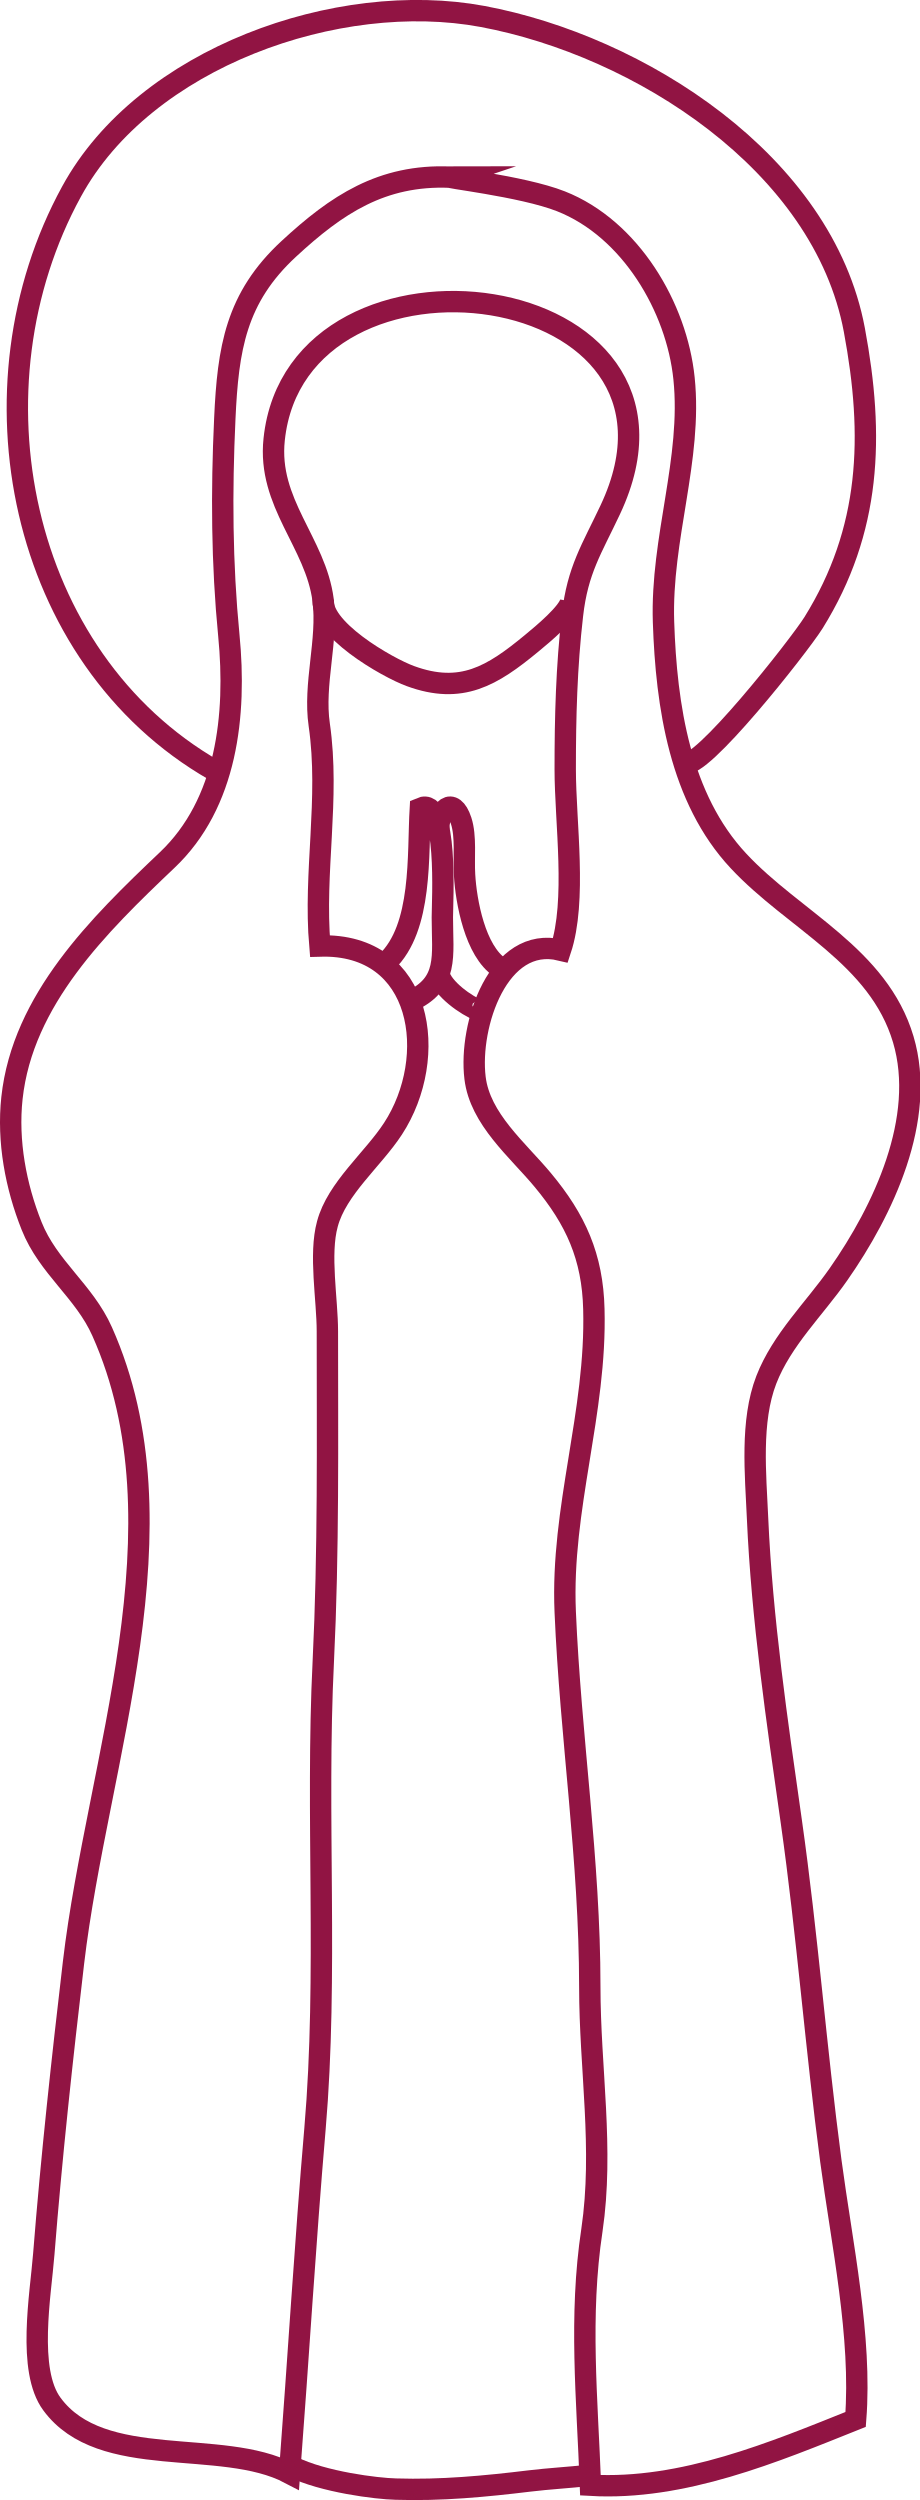
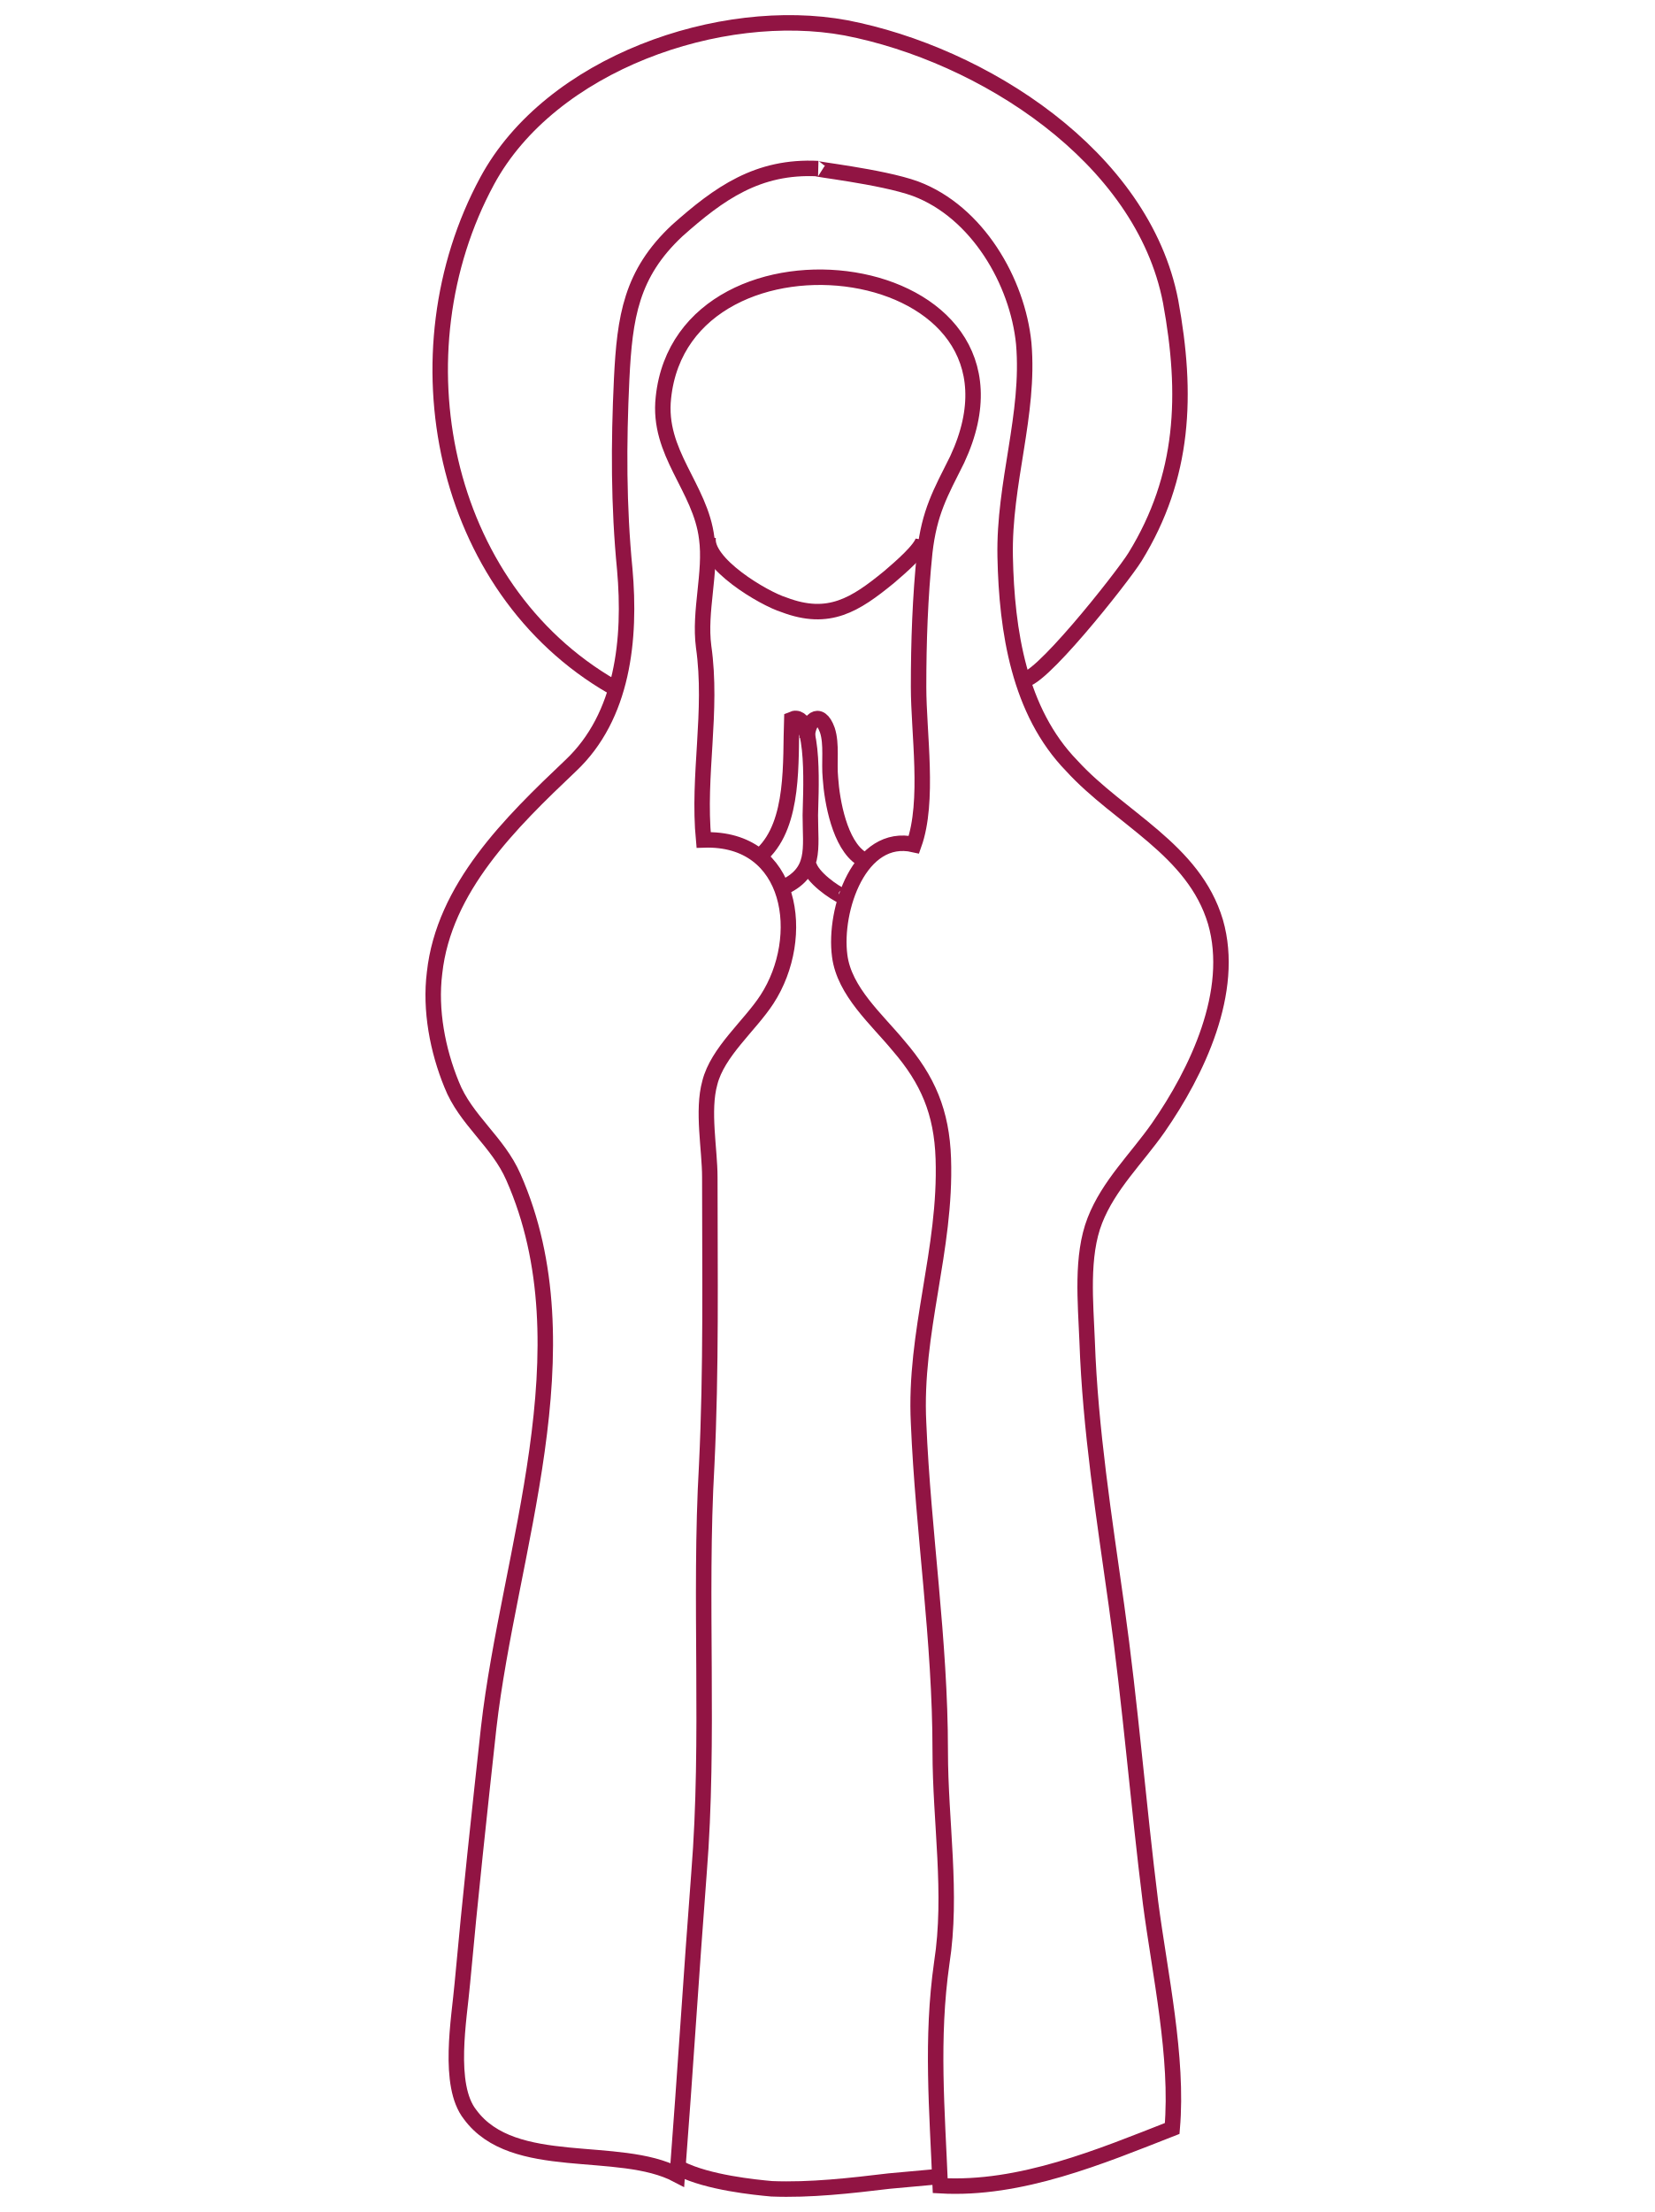
- <svg xmlns="http://www.w3.org/2000/svg" id="Capa_2" data-name="Capa 2" viewBox="0 0 43.05 116.99">
-   <defs>
-     <style>
-       .cls-1 {
-         fill: none;
-         stroke: #911443;
-         stroke-miterlimit: 10;
-       }
-     </style>
-   </defs>
-   <g id="Capa_35" data-name="Capa 35">
-     <g>
-       <path class="cls-1" d="M21.06,8.29c-3.2-.13-5.31,1.29-7.54,3.35-2.49,2.3-2.85,4.67-3,7.95-.16,3.44-.14,6.77.19,10.16.36,3.69-.08,7.84-2.89,10.5-3.2,3.04-6.76,6.53-7.26,11.13-.22,2.02.18,4.14.92,5.99.77,1.94,2.46,3.05,3.3,4.94,4.08,9.16-.22,20.04-1.34,29.53-.53,4.52-1.03,9.08-1.39,13.63-.15,1.91-.79,5.45.38,7.03,2.33,3.17,7.92,1.56,11.12,3.24.41-5.38.73-10.75,1.19-16.12.62-7.24.03-14.64.39-21.9.25-5.12.19-10.31.19-15.42,0-1.49-.39-3.6,0-5.02.44-1.66,2.14-3.03,3.07-4.46,2.18-3.34,1.43-8.7-3.42-8.55-.3-3.46.47-6.9-.03-10.35-.28-1.91.42-3.97.18-5.84-.35-2.7-2.61-4.53-2.29-7.52,1.08-10.21,20.89-7.68,15.73,3.29-.87,1.85-1.53,2.82-1.77,4.93-.28,2.43-.34,4.77-.34,7.22,0,2.48.55,6.14-.22,8.46-2.9-.7-4.3,3.5-4,5.98.23,1.93,2,3.37,3.17,4.78,1.54,1.85,2.33,3.59,2.39,6.04.13,4.85-1.55,9.31-1.34,14.17.25,5.89,1.15,11.61,1.15,17.54,0,3.83.66,7.59.1,11.39-.61,4.04-.22,7.9-.07,11.94,4.33.25,8.61-1.56,12.41-3.08.3-3.85-.65-8.26-1.16-12.1-.7-5.28-1.1-10.6-1.85-15.88-.67-4.71-1.37-9.46-1.58-14.2-.09-2.04-.34-4.53.41-6.47.73-1.88,2.25-3.32,3.38-4.94,2.09-2.99,4.13-7.28,3.03-10.99-1.16-3.91-5.12-5.57-7.71-8.35-2.74-2.93-3.38-7.26-3.51-11.18s1.35-7.63.96-11.4c-.34-3.33-2.51-7.01-5.76-8.29-1.82-.72-5.73-1.14-5.16-1.14Z" />
-       <path class="cls-1" d="M15.14,27.97c-.28,1.41,2.99,3.28,4.07,3.67,2.38.87,3.82-.01,5.65-1.52.56-.46,1.76-1.46,1.85-1.98" />
-       <path class="cls-1" d="M18.09,45.02c1.7-1.62,1.45-5.01,1.58-7.2,1.32-.58,1.03,4.38,1.03,5.11,0,1.82.31,3.09-1.48,3.92" />
-       <path class="cls-1" d="M23.4,45.28c-1.17-.77-1.59-3.1-1.66-4.34-.05-.8.08-1.79-.16-2.53-.39-1.2-1.07-.51-1.05.43" />
-       <path class="cls-1" d="M20.54,45.58c.15.68,1.29,1.49,1.91,1.72.19-.06-.01-.07,0-.18" />
-       <path class="cls-1" d="M10.03,36.05C.84,30.78-1.66,18.11,3.35,8.96,6.77,2.69,15.82-.49,22.58.77c7.33,1.37,15.94,6.85,17.4,14.67.93,4.97.78,9.37-1.91,13.7-.69,1.1-5.38,7.04-6.04,6.55" />
-       <path class="cls-1" d="M13.67,115.43c1.45.72,3.97,1.03,4.85,1.05,2.11.07,4.2-.13,6.26-.38.91-.11,1.85-.16,2.74-.26" />
+ <svg xmlns="http://www.w3.org/2000/svg" version="1.1" x="0px" y="0px" viewBox="0 0 107 143" style="enable-background:new 0 0 107 143;" xml:space="preserve">
+   <style type="text/css">
+ 	.st0{display:none;}
+ 	.st1{display:inline;}
+ 	.st2{fill:none;stroke:#911443;stroke-width:0.75;stroke-miterlimit:10;}
+ 	.st3{fill:none;stroke:#911443;stroke-miterlimit:10;}
+ </style>
+   <g id="Capa_2_00000139259351482802251060000015239596367512749955_" class="st0">
+     <g id="Capa_36" class="st1">
+       <g>
+         <path class="st2" d="M70.1,58.7c-0.5,2.5-0.9,5-1.2,7.5c-0.3,2.5-0.4,4.9-0.9,7.3c-0.4,2.4-1.5,4.2-2.4,6.3c-0.9,2.2,0,4.9,0.9,7     c0.5,1.2,2.8,3.8,1.2,4.9c-0.6,0.3-0.9-3.3-2.3-2.7c-0.9,0.4-0.5,2.1-0.6,3.2c0,0.4-0.5,0.5-0.7,0.2c-0.8-1.4-1.4-2.2-1.6-4.1     c-0.3-2.7-0.5-5.4-0.3-8.2c0.2-5.2,1.3-10,2.4-15.1c0.4-1.8,0.8-4-0.2-5.5c-0.6-0.9-1.2-0.5-1.2-1.8c0-0.9,0.7-2,1.1-2.8     c1.9-3.9,2.3-8.5,6.4-10.6c2.6-1.4,9-3,7.3-7c0,0-1-0.9-1.1-1.2c-0.2-0.5-0.4-1.1-0.4-1.6c0-0.4,0.1-1.4,0.7-1.2     c0.4,0.1,0.5,1.1,0.8,1.4c0.8-0.8,0-2.3,0.6-3.2c0.3-0.5,0.5-0.7,0.6-1.4s0.2-1.7,0.7-2.1c0.5-0.5,1.2-0.2,1.8-0.1     c0.4,0.1,0.8,0.2,1.2,0.1c0.5,0,0.8-0.3,1.3-0.4c0.7-0.2,1.6-0.2,2.1,0.3c0.5,0.5,1.1,1.3,1.2,2c0.1,0.8,0.1,1.3,0.4,2     c0.2,0.4,0.6,0.9,0.5,1.4c1.1-0.9,0.5,1.1,0.4,1.5c-0.1,1,0.7,1.7-0.2,2.4c-0.6,0.5-1.1,1.2-1.1,2.1c-0.1,1,0,1.6,0.7,2.4     c0.6,0.7,1.4,1,2.3,1.5c1.2,0.8,2.2,1.1,3,1.8c1.1,0.9,2.4,1.5,3.3,2.7c0.9,1.3,1.7,2.8,2.4,4.2c0.3,0.6,0.5,1.2,0.9,1.7     c0.3,0.4,0.6,0.7,0.8,1.2c0.4,1,0.5,2.3,0.9,3.3c-1.5,1.1-3.2,0.9-5,1.2c-0.7,0.1-1.6,0.1-2.3,0.3c-1,0.3-1.8,2-2,3     c-0.2,0.9-0.2,1.8-0.3,2.7c-0.1,0.7-0.3,1.6-0.2,2.3c0.3,2.5,0.3,5.1,0.1,7.6c-0.2,2.8-0.2,5.5-0.1,8.3c0.1,1.3,0.2,2.7,0.2,4     c0-0.1,0,0,0.1,0c-0.1,1.4,0,2.9-0.1,4.3c-0.1,1.9-0.7,3.6-1.3,5.4c-0.6,1.8-0.7,3.9-0.7,5.9c0,1.2-0.2,2.4-0.2,3.6     c0,1.1,0,2.2,0.1,3.3c0,1,0,1.9,0,2.9c0,0.5-0.3,1.8-0.1,2c0.4,1.1,0.1,2.5,0,3.6c-0.2,1.2-0.2,2.3-0.2,3.5     c-0.1,1.2-0.2,2.5-0.2,3.8c-0.1,1.1,0,2.1-0.3,3.2c-0.2,0.8-0.5,0.9-1.1,1.3c-0.7,0.5-0.5,0.8-0.3,1.5c0.1,0.3,0.3,0.8,0.2,1.1     c-0.1,0.4-0.4,0.2-0.6,0.5c-0.3,0.5,0.7,1.3,0.8,1.7c0.2,0.4,0,0.8,0.1,1.2c0.1,0.5,0.4,0.9,0.6,1.4c0.3,0.6,0.6,1.8,0,2.4     c-0.6,0.6-2.2,0.4-3,0.3c-0.9,0-1.7-0.2-2.5-0.6c-0.8-0.5-0.9-1.5-1.6-2c-0.4-0.3-0.7-0.2-0.9-0.8c-0.1-0.4-0.2-1.1-0.1-1.6     c0.1-0.9,0.6-1.7,0.2-2.6c-0.5-1.2-0.4-2.2,0.4-3.2c0.2-0.3,0.8-0.7,0.6-1.1c-0.1-0.1-0.4-0.2-0.5-0.3c-0.3-0.3-0.3-0.7-0.4-1.1     c-0.3-2.2,0.3-4.6,0.4-6.8c0.1-2,0.1-4,0.2-6c0-1,0.2-2,0.3-3c0-0.4-0.1-0.8,0.2-1.2c0-1.8-0.4-4-0.8-5.8c-0.4-1.7,0-3.7-1.2-5     c-0.1,0.9-0.1,1.9-0.3,2.9c-0.2,1-0.7,1.8-1.2,2.6c-0.2,0.3-0.3,0.8-0.5,1.1c-0.2,0.4-0.5,0.7-0.6,1.1c-0.2,1-0.3,2.1-0.4,3.1     c-0.1,2.6-0.6,5.1-0.8,7.7c-0.1,1.4-0.6,3-0.3,4.4c0.1,0.7,0.3,1.2,0.3,1.9c0,0.5,0.1,1.1,0.3,1.5c0.4,0.8-0.4,1.6-1,2.3     c-0.8,1-1.7,1.8-2.2,3.1c-0.4,0.9-1,2.4-1.8,3c-0.8,0.5-2.4,0.4-3.1,0c-2.9-1.4-1.1-5.4,0.1-7.4c0.5-0.8,1.2-1.8,1.3-2.8     c0.1-0.4,0-0.9-0.2-1.3c-0.2-0.5-0.7-0.7-0.9-1.2c-0.5-1.1-0.3-2.9-0.2-4.2c0.1-0.9,0.2-2-0.1-2.9c-0.3-1.4,0-2.9,0.1-4.3     c0-1.3-0.1-2.6-0.4-3.8c-0.2-0.9-0.3-1.5,0.1-2.4c0.3-0.8,0.5-1.7,0.4-2.5c-0.1-1.4-0.2-2.8-0.3-4.1c-0.1-1-0.3-4.4-0.2-5.4" />
+         <path class="st2" d="M63.2,58.3c1.2,0.3,2.4,0.8,3.6,1.2c0.6,0.2,1.2,0.3,1.8,0.4c0.2,0,0.5,0,0.7,0.1c0.2,0,0.6,0,0.5,0" />
+         <path class="st2" d="M68.1,89.2c-0.3-0.7-0.2-1.6-0.3-2.4c-0.1-1-0.3-2.1-0.6-3.1c-0.3-1.2,0.1-1.9,0.3-3.1c0.2-1,0.3-2,0.3-3     c0-0.4,0-0.8-0.1-1.2c0-0.3-0.1-1.1-0.1-1.1" />
+         <path class="st2" d="M67.7,80.7c0.1-0.2,1.2,0.4,1.7,0.5c1,0.2,2,0.2,3,0.4c1.9,0.4,3.9,0.7,5.9,0.8c3.2,0.1,6.7,0.6,9.9,0.1     c1.3-0.2,2.5-0.5,3.8-0.9" />
+         <path class="st2" d="M74.7,42.4c-0.8,1.2,5.3,3.3,6.3,3.4c2,0.3,5.1-0.1,6.7-1.4c0.5-0.4,1.2-1.5,1.5-2.1" />
+         <path class="st2" d="M76.9,33.1c-0.1-0.8,0.3-1.3,0.4-1.9c0.2-0.8,0.4-1.6,0.4-2.5s0.1-1.6,0.6-2.3c0.5-0.7,1.2-1.1,1.9-1.3     c1-0.3,2.1-0.4,3.2-0.3c0.9,0,1.9,0.1,2.8,0.4c1,0.4,1.3,1.1,1.6,2c0.2,0.9,0.7,1.5,0.9,2.4c0.1,0.4,0.2,0.7,0.3,1.1     c0,0.3-0.1,0.6-0.1,0.9c0,0.4,0.3,0.8,0.1,1.2" />
+         <path class="st2" d="M94.7,59.4c-0.1-0.5,0-1,0.2-1.4c0.2-0.7,0.6-1.3,0.8-1.9c0.4-1.2,0.7-2.6,0.4-3.8" />
+         <path class="st2" d="M99.8,58.7c0,1.6,0,3,0.3,4.6c0.2,1.2,1,2.1,1.6,3.1c0.8,1.3,1.1,2.9,1.4,4.4c0.2,1.1,0.3,2,0.7,3     c0.3,0.7,0.5,1.5,0.7,2.2s0.3,1.5,0.4,2.3c0.1,0.3,0.1,0.7,0.2,1c0.1,0.2,0.3,0.9,0.2,1c0,1.2,0.1,2.5,0.3,3.7     c0.2,1.1,0.6,2.2,0.8,3.3c0.1,1.1,0.2,2.2,0.2,3.3c-0.1,1.3-0.6,2.2-1.6,2.9c-0.4,0.3-2.1,1.1-2.1,0.2c0-0.6,0.7-0.6,1.1-0.9     c0.3-0.2,0.2-0.4,0.2-0.8c0-0.5-0.1-0.5-0.4-0.2c-1.3,1.1-0.9-2.5-0.8-3c0.1-1,0.4-1.9,0.4-2.9c0-1.1-0.2-2.2-0.6-3.2     c-0.4-0.9-0.9-1.7-1.4-2.5c-0.2-0.4-0.6-0.9-0.6-1.3c-0.3-2-1.9-3.6-2.8-5.5c-1-2-1.4-4.3-1.5-6.6c0-0.5,0.1-1.2-0.2-1.6     c-0.3-0.5-0.3-1.2-0.4-1.8c-0.1-0.5-0.1-1.1-0.2-1.6s-0.2-1.1-0.2-1.6c0-0.3-0.2-0.9-0.1-1.2" />
+         <path class="st2" d="M64.9,92.4c0.5,0.4,1,1.1,1.7,0.4c0.3-0.3,0.9-1.6,0.5-1.9" />
+         <path class="st2" d="M18.1,52.4c-1.5,0.2-2.9,3.2-4.2,3.9c-2.7,1.5-4.3,3.3-6.2,5.8c-2.5,3.3-4.1,7.5-5.1,11.5     c-0.5,1.8-0.6,3.8-0.7,5.7c-0.1,1.6-0.6,3.4-1.1,5c-1,3.1,0,6.7,2.3,8.9c1.1,1.1,0.8,1.3,0.9,2.8C4.1,97,4.3,97.6,5.3,98     c0.3,0.1,0.7,0.1,1,0.2s0.7,0.5,1,0.4c0.6-0.1,0.3-0.5,0.8-0.6c0.3,0,1,0.4,1.1,0.3c0.7-0.3,0-1.3,0.1-1.9     c0.2-1.1,0.7-1.4,0.3-2.5c-0.1-0.4-0.7-0.9-0.7-1.3c0.1-0.3,1-1.3,1.4-1.1c0.7,0.3,0.9,4.8,0.9,5.6c0,0.3-0.2,1.5-0.1,1.7     c0.3,0.6,0.9,0,1.2,0.3c1.2,1.1-0.1,3.7,0.3,5.4c0.4,1.4,0.7,2.6,1.1,3.9c0.5,1.7,0.9,3.2,1.1,4.9c0.3,2,0.8,3.7,0.8,5.7     c0,1.7,0,3.4,0,5.1c0,2.8-0.3,5.2-1.1,7.9c-0.6,2.1-1.3,6.1,2.3,5.6c3.1-0.4,3.1-3.2,3.5-5.7c0.1-0.4,0.1-1.5,0.3-1.8     c1-1.2,0.7,0.3,0.6,1c-0.4,2.1-0.4,3.2,0.6,5c1.5,2.6,0.5,7.1,5,5.6c2.2-0.7,2.2-1.8,2.2-3.9c0-1.1,0-2.1,0.2-3.1     c0.1-0.7,0.7-2,0.6-2.7c-0.1-0.4-0.7-0.5-0.7-0.8c0-0.4,0.4-0.9,0.5-1.3c0.4-1,0.5-1.9,0.6-3c0.2-2.7,0.2-5.5,0.5-8.3     s0.3-5.4,0.8-8.1c0.4-2.4,0.7-4.8,0.9-7.2c0-0.5,0-1.2,0.3-1.5c0.9,0,3.9,0.6,4.6,0.6c0.9,0,1.6-0.5,2.1-1.2     c0.6-0.8,0.7-1.5,1-2.4c0.3-1.2,0.1-2.4,0.4-3.7s0.2-2.2,0.2-3.4c-0.1-0.9-0.3-1.6-0.7-2.4s-0.9-1.5-0.2-2.3     c0.5-0.6,1.6-1.4,1.4-2.2c-0.1-0.3-0.3-0.7-0.4-1c0-0.3,0-0.7,0-1c0-1,0.3-2.1,0.1-3.1c-0.1-0.5-0.4-0.6-0.6-0.9     c-0.2-0.4-0.1-1.2-0.1-1.7c-0.1-1.6-0.1-3.1-0.4-4.6c-0.3-1.3-1-2.6-1.4-3.9c-0.1-0.5-0.2-1-0.3-1.5c-0.1-0.3-0.5-0.7-0.5-1     c-0.3-0.2,0-1.4,0-1.8c0-0.7-0.1-1.4-0.3-2.1c-0.3-1-0.5-2.7-1.3-3.4c-0.5-0.5-1.4-0.7-2-1c-0.6-0.4-1.3-0.6-2-1     c-1-0.6-1.9-1.2-2.8-1.9c-0.4-0.3-0.7-0.6-1.1-0.9c-0.2-0.2-0.7-0.5-0.8-0.7c-0.3,0.2-0.1,0.7-0.6,1.2c1.2,0.5,1.4,2.6,1.6,3     c0.4,1.1,0.2,2.2,0.4,3.3c0.4,2.2,0.7,4.4,0.8,6.7c0.1,2-0.5,4-0.6,5.9c-0.1,1.1-0.3,2.1-0.2,3.1c0,0.3-0.3,1.4-0.1,1.6" />
+         <path class="st2" d="M28.4,50.1c0.5-1.4,0.4-4.1-0.4-5.3c-1-1.5-2.3-3.5-4-4.1c-4.7-1.7-9.8,4.5-7.1,7.9" />
+         <path class="st2" d="M24.9,69.3c-0.3-1.5-0.3-3.4-1.4-5.1c-0.6-1-1.7-1.5-2.4-2.3s-0.8-2-1.1-3.1S18.9,57,18.4,56     c-0.4-0.8-0.2-1.2,0-2.1c0.4-1.9-1-2.1-1.5-3.8c-0.1-0.5-0.4-2.2,0.6-1.3c0.5,0.5,0,1.4,1,1.7c-0.2-1,1.3-2.1,2.1-2.7     c1-0.8,2-0.4,3.2-0.8c0.9-0.3,2.9-0.8,3.6,0" />
+         <path class="st2" d="M27.4,54c0.1-0.2,0.3-0.7,0.4-1c0.1-0.4,0.3-0.8,0.4-1.2c0.1-0.6,0.2-1.2,0.3-1.8" />
+         <path class="st2" d="M20.5,60.4c0.3,0.5,1.4,0.8,1.9,0.8c0.9,0.1,1.9-0.4,2.7-0.8s2-1.1,2.3-2c0.2-0.5,0.4-1.4,0.3-1.9     c-0.1-0.4-0.4-1.1-0.8-1.3" />
+         <path class="st2" d="M11.4,57.9c1.2,0,2.3,0.6,3.4,1c0.8,0.3,1.5,0.9,2.3,1.4c0.6,0.4,1.2,0.7,1.8,1.2c0.6,0.5,1.3,0.9,1.8,1.5     c0.4,0.4,0.8,0.8,1.2,1.2c0.6,0.6,1.3,1.1,1.8,1.8c0.2,0.2,0.4,0.5,0.5,0.7c0.2,0.2,0.4,0.4,0.5,0.7" />
+         <path class="st2" d="M20.3,62.6c0.3,0.5,0.3,1.2,0.6,1.7s0.5,0.9,0.7,1.4c0.3,0.7,0.7,1.4,1.1,2.1c0.3,0.6,0.5,1.2,0.8,1.8     c0.6,1.4,1.2,2.9,1.9,4.3c0.5,1,1.1,1.9,1.6,2.9c0.4,0.8,0.7,1.5,1,2.3c0.1,0.2,0.3,0.8,0.3,1c0.3,1,0.3,1.9,0.1,2.8     c-0.3,1-0.7,2-0.9,3c-0.5,1.8-0.4,3.2,0.1,5c0.5,2.1,1,4.1,1.3,6.2c0.1,0.8,0.2,1.7,0.3,2.5c0.1,0.5,0.1,1.2,0.5,1.5     c0.5,0.4,1.2,0.3,1.8,0.5c0.5,0.2,1,0.6,1.5,0.7" />
+         <path class="st2" d="M39.7,87.9c0-0.3-0.7-0.7-0.9-1.2c-0.3-0.8-0.8-1.6-1.3-2.4c-1.2-1.7-4.2-0.8-5.9-1.8     c-1.3-0.8-2.2-2.4-2.9-3.6c-0.8-1.4-1.3-3-1.8-4.5c-0.4-1.2-0.9-2.1-1.3-3.2c-0.2-0.6-0.4-1-0.7-1.9" />
+         <path class="st2" d="M27.1,88.8c-1.3-4-2.7-8.6-2.5-12.9c0-0.4,0.1-0.9,0.2-1.3s0.3-1.2,0.2-1.1" />
+         <path class="st2" d="M11.4,99.2c2.6-1.2,6.5-0.8,9.3-0.8c2,0,3.6-0.5,5.4-0.8c0.6-0.1,2-0.1,2.8,0.2" />
+         <path class="st2" d="M10.3,91.6c0.7-0.7,0.5-1.6,0.3-2.5c-0.3-1.7-0.1-3.3-0.2-5c-0.1-1.4-0.4-2.8-0.2-4.2s0.7-2.6,1-3.9     c0.1-0.5,0.8-3.8,0.3-3.8" />
+         <path class="st2" d="M35.7,83.3c-0.2-0.5-0.7-0.7-0.9-1.3s0-1.2,0.1-1.9c0.1-1.4,0.2-2.8,0.4-4.2c0.1-0.9,0.4-1.9,0.6-2.8     c0.1-0.3,0.2-0.7,0.3-1c0-0.1,0.4-0.9,0.3-0.6" />
+         <path class="st2" d="M28.5,49.7c0.1-0.2-0.1-0.5-0.2-0.7c-0.1-0.3-0.2-0.6-0.4-0.9c-0.1-0.2-0.3-0.5-0.4-0.7     c-0.1-0.1-0.2-0.3-0.4-0.4" />
+         <path class="st2" d="M21.2,130c0.5-1.6,1-3.7,0.9-5.4c0-2.1-0.2-4.1-0.3-6.2c-0.1-1.1,0-2.1,0-3.2c0-1.2-0.3-2.2-0.6-3.4     c-0.4-1.9,0.1-3.8,0.4-5.7c0.2-0.8,0.3-1.7,0.4-2.5c0.1-0.5,0.4-1.5,0.2-2" />
+         <path class="st2" d="M20.6,130.5c0.1-0.5-0.4-0.7-0.8-0.9c-0.7-0.2-1.4-0.7-2-1.1c-0.5-0.3-1-0.7-1.6-0.8c-0.1,0-0.6-0.1-0.6,0" />
+         <path class="st2" d="M21.2,132.4c0.4,0,0.7,0.2,1,0.4c0.4,0.3,0.8,0.5,1.3,0.5c1.2,0,2.4-0.1,3.5,0c0.8,0,1.6-0.1,2-0.8     c0.1-0.2,0.2-0.5,0.4-0.5" />
+         <path class="st2" d="M41.1,93.1c1.8,0.3,3,1.8,4.7,2.3c2.1,0.6,4,0.7,6.1,0.2c3.1-0.8,5.3-3.1,7.8-4.9c0.5-0.4,2.9-1.5,2.9-1.4" />
+         <path class="st2" d="M62.3,81.4c-3.6,1.4-7.3,2.4-11.2,2.8c-3.1,0.3-7,1.1-10,0.2" />
+         <path class="st2" d="M41.1,82.6C42,83,44,82.7,45,82.7c1.6,0,3.2-0.1,4.8-0.2c3.2-0.3,7-0.9,10-2c0.6-0.2,2.2-1,2.5-1.2" />
+         <path class="st2" d="M40.3,74.7c1.9-0.6,3.7-1.3,5.3-2.5c0.9-0.7,1.9-1.4,2.7-2.2c0.6-0.6,1-1.2,1.5-1.8c0.7,1.1,2.7,1.7,3.8,2.3     c1.4,0.7,3.1,1.1,4.7,1.5c1.4,0.4,3.3,1.3,4.7,1.3" />
+         <path class="st2" d="M40.1,73.3c0.6-0.4,1.5-0.9,2.2-1.2c1-0.5,1.9-1.3,2.8-2c1.7-1.4,3.2-2.9,4.5-4.6c0.1,0.9,1.7,1.8,2.4,2.2     c1.2,0.6,2.5,1,3.8,1.5c1.7,0.7,3.5,1.3,5.2,2c0.7,0.3,1.5,0.5,2.2,0.8" />
+         <path class="st2" d="M49.5,65.6c0.1-1.1-0.6-2.4-1-3.5c-0.5-1.5-1-3-1.5-4.4c-1.1-3.3-2.4-6.5-3.4-9.8c-0.9-2.6-1.4-5.4-2.2-8     c-0.6-2-1.5-4-2.1-6c-0.7-2.1-1.4-6.3-1.1-8.6" />
+         <path class="st2" d="M49.5,65.6c1.7-0.4,2.9-3.8,3.6-5.3c1.6-3.3,2-6.4,2.1-10s0.6-7.3,0.6-11c0-2.5-0.1-5,0.2-7.4     c0.3-2.1,0.3-4.7,0.6-6.6" />
+         <path class="st2" d="M52.1,23.5c0.5,0.3,0.5,0.4,1,0.4c0.4,0.1,0.6,0,1,0c0.6,0,1.2-0.5,1.5-1c0.3-0.4,0.4-1.3,1.1-0.9     s0.6,1.5,0.7,2.1c0,0.2,0.2,0.4,0,0.7c-0.1,0.1-0.5,0.4-0.6,0.5c-0.8,0.4-1.8,1.7-2.8,1c-0.5-0.4-1-1.3-1.8-1" />
+         <path class="st2" d="M40,22.4c0.6-0.8,1.9-1.5,2.5-2.4c0.7-1,1.4-2.2,2.5-2.9c0.5-0.3,0.9-0.4,1.5-0.4c0.3,0,0.7,0,0.9,0     c0.5,0.1,0.5,0.3,0.9,0.7c0.7,0.6,1.4,1.2,2,1.9s1.5,1.1,2.2,1.7c0.5,0.5,1,1.1,1.6,1.5c0.2,0.2,1.1,0.8,1.2,0.8" />
+         <path class="st2" d="M38.9,22.5c0.2,0,1.8-3.1,2.1-3.4c0.5-0.6,1-1.2,1.5-1.7c0.7-0.7,1.7-1.5,2.8-1.4c1,0.2,2,0.5,3.2,0.5     c0.9,0,1.7,0,2.4,0.6s0.7,1.6,1.2,2.4c0.5,0.7,1.3,1.5,2,2c0.4,0.4,1.2,0.9,1.7,0.8" />
+         <path class="st2" d="M44.7,16c-0.1,0,0-1-0.1-1.3c-0.1-0.5-0.4-1-0.4-1.6c-0.1-1.4,0.4-2.3,1.3-3.3c0.4-0.5,0.9-1.6,1.5-2     c0.6-0.3,1.2,0.3,1.7,0.6c0.8,0.7,1.3,1.6,1.3,2.7c0,0.7,0.2,1.7,0,2.3c-0.5,1.2-2.1,1.6-1.4,3.1" />
+         <path class="st2" d="M46,9c0.2,0.7,2.8,0.2,3.3,0" />
+         <path class="st2" d="M38.3,22.4c0-0.8,2.3-3.7,2.6-4.4c0.6-1.2,1-2.2,1.3-3.5c0.3-1.4,0.7-2.9,1.1-4.3c0.4-1.2,1.1-3,2.2-3.7     c1-0.7,2.7-1,3.8-0.4c1.3,0.8,2.2,2.4,2.4,3.8c0.4,2.3,1.7,4.4,2.4,6.6c0.4,1.1,1.1,2.4,1.2,3.6c0.1,0.8,0.2,1.5,0.7,2" />
+         <path class="st2" d="M57.2,25c0.6,2,1.7,3.8,2.4,5.8c0.7,2.1,1.1,4.3,1.9,6.3s1.6,4,2.1,6.2c0.4,1.6,0.6,3.2,0.9,4.8     c0.3,1.4,0.9,2.6,0.9,4v-0.3" />
+         <path class="st2" d="M28.8,55.1c0.1-0.1,0.2-1.8,0.4-2.4c0.4-1.4,1-2.7,1.5-4c1-2.8,0.8-5.4,1-8.4c0.2-2.6,1.4-5.1,2.1-7.6     c0.4-1.6,0.4-3.2,0.9-4.8c0.2-0.8,2-3.6,1.7-3.9" />
+         <path class="st2" d="M34.3,58.5c3-4.4,2.2-10.2,2.2-15.2c0-4.7,0-9.4,0.2-14.1c0-0.8,0.1-3.9,1-4.2" />
+         <path class="st2" d="M41.8,22.6c-0.6,0.3-1.7-0.1-2.1-0.2c-0.3-0.1-0.6,0.2-1,0.2c-0.6,0-1.2-0.5-1.5-1c-0.3-0.4-0.4-1.3-1.1-0.9     s-0.6,1.5-0.7,2.1c0,0.2-0.2,0.4,0,0.7c0.1,0.1,0.5,0.4,0.6,0.5c0.8,0.4,1.8,1.7,2.8,1c0.5-0.4,2.2-0.8,3-0.6" />
+         <path class="st2" d="M42,28c1,0.7,2.6,0.7,3.8,0.9c1.5,0.1,2.9,0,4.4-0.4c0.5-0.1,1-0.3,1.4-0.6c0.1,0.7,0,1.2,0.4,1.8     c-0.8,0.4-1.4,0.9-2.3,1.1c-1.1,0.3-2.4,0.2-3.5,0.1c-0.9-0.1-1.9-0.3-2.8-0.5c-0.4-0.1-0.8-0.1-1.2-0.2C42,30.1,42,30.2,41.5,30     C41.9,29.6,42,28.4,42,28C42.1,27.9,42,28.1,42,28L42,28z" />
+         <path class="st2" d="M39.7,35.3c0.3-0.4,0.5-0.9,0.7-1.3c0.3-0.5,0.5-1,0.8-1.6c0.3-0.7,0.2-1.6,0.2-2.4" />
+         <path class="st2" d="M52,29.7c0.4,1.1,1,2.2,1.3,3.4c0.4,1.4,0.4,2.8,0.7,4.3c0.3,1.8,1.2,3.2,1.8,4.8" />
+         <path class="st2" d="M51.7,27.8c0-1.1,0.5-2.2,0.4-3.4C52,23.7,52,22.9,52,22.1c0-0.3,0-0.6,0-0.9c0-0.1,0-0.4,0.1-0.5" />
+         <path class="st2" d="M42,27.9c0-0.6-0.2-1.3-0.2-2c0-0.7,0.1-1.4,0.1-2.1c0-0.6-0.1-1.1-0.2-1.7c0-0.2-0.3-1-0.3-1" />
+         <path class="st2" d="M45.6,6.3c-0.3-0.3-0.4-0.3-0.5-0.7c0-0.3,0-0.6,0.1-0.9c0.2-0.3,0.6-0.5,0.9-0.7s0.6-0.2,1.2-0.2     c-0.5-0.3-0.9-1-0.2-1.4c0.5-0.2,2.3-0.2,2.4,0.5c0.1,0.5,0,0.7-0.4,0.8c1.2,0.3,1.5,0.7,1.8,1.6c0.2,0.7,0.2,1.5-0.6,1.6" />
+         <path class="st2" d="M48.2,0.3c0.2,0.5,0.1,1.4,0.1,2" />
+         <path class="st2" d="M49.2,1c-0.4,0-0.8,0-1.2,0.1c-0.2,0-0.6,0.1-0.8,0" />
+       </g>
+     </g>
+   </g>
+   <g id="Capa_3">
+     <g id="Capa_35">
+       <g>
+         <path class="st3" d="M52.9,10.9c-3.9-0.2-6.4,1.6-9.1,4c-3,2.8-3.4,5.6-3.6,9.6c-0.2,4.2-0.2,8.2,0.2,12.3     c0.4,4.5-0.1,9.5-3.5,12.7c-3.9,3.7-8.2,7.9-8.8,13.4c-0.3,2.4,0.2,5,1.1,7.2c0.9,2.3,3,3.7,4,6c4.9,11.1-0.3,24.2-1.6,35.6     c-0.6,5.5-1.2,11-1.7,16.5c-0.2,2.3-1,6.6,0.5,8.5c2.8,3.8,9.6,1.9,13.4,3.9c0.5-6.5,0.9-13,1.4-19.5c0.7-8.7,0-17.7,0.5-26.4     c0.3-6.2,0.2-12.4,0.2-18.6c0-1.8-0.5-4.3,0-6.1c0.5-2,2.6-3.7,3.7-5.4c2.6-4,1.7-10.5-4.1-10.3c-0.4-4.2,0.6-8.3,0-12.5     c-0.3-2.3,0.5-4.8,0.2-7c-0.4-3.3-3.2-5.5-2.8-9.1c1.3-12.3,25.2-9.3,19,4c-1.1,2.2-1.8,3.4-2.1,6c-0.3,2.9-0.4,5.8-0.4,8.7     c0,3,0.7,7.4-0.3,10.2c-3.5-0.8-5.2,4.2-4.8,7.2c0.3,2.3,2.4,4.1,3.8,5.8c1.9,2.2,2.8,4.3,2.9,7.3c0.2,5.9-1.9,11.2-1.6,17.1     c0.3,7.1,1.4,14,1.4,21.2c0,4.6,0.8,9.2,0.1,13.7c-0.7,4.9-0.3,9.5-0.1,14.4c5.2,0.3,10.4-1.9,15-3.7c0.4-4.6-0.8-10-1.4-14.6     c-0.8-6.4-1.3-12.8-2.2-19.2c-0.8-5.7-1.7-11.4-1.9-17.1c-0.1-2.5-0.4-5.5,0.5-7.8c0.9-2.3,2.7-4,4.1-6c2.5-3.6,5-8.8,3.7-13.3     c-1.4-4.7-6.2-6.7-9.3-10.1C65.9,46,65.1,40.8,65,36s1.6-9.2,1.2-13.8c-0.4-4-3-8.5-7-10C57,11.4,52.3,10.9,52.9,10.9L52.9,10.9z     " />
+         <path class="st3" d="M45.8,34.7c-0.3,1.7,3.6,4,4.9,4.4c2.9,1.1,4.6,0,6.8-1.8c0.7-0.6,2.1-1.8,2.2-2.4" />
+         <path class="st3" d="M49.3,55.2c2.1-2,1.8-6,1.9-8.7c1.6-0.7,1.2,5.3,1.2,6.2c0,2.2,0.4,3.7-1.8,4.7" />
+         <path class="st3" d="M55.7,55.5c-1.4-0.9-1.9-3.7-2-5.2c-0.1-1,0.1-2.2-0.2-3.1c-0.5-1.4-1.3-0.6-1.3,0.5" />
+         <path class="st3" d="M52.3,55.9c0.2,0.8,1.6,1.8,2.3,2.1c0.2-0.1,0-0.1,0-0.2" />
+         <path class="st3" d="M39.6,44.4C28.5,38,25.5,22.8,31.5,11.7c4.1-7.6,15.1-11.4,23.2-9.9c8.8,1.7,19.2,8.3,21,17.7     c1.1,6,0.9,11.3-2.3,16.5c-0.8,1.3-6.5,8.5-7.3,7.9" />
+         <path class="st3" d="M44,140.2c1.8,0.9,4.8,1.2,5.9,1.3c2.5,0.1,5.1-0.2,7.6-0.5c1.1-0.1,2.2-0.2,3.3-0.3" />
+       </g>
    </g>
  </g>
</svg>
